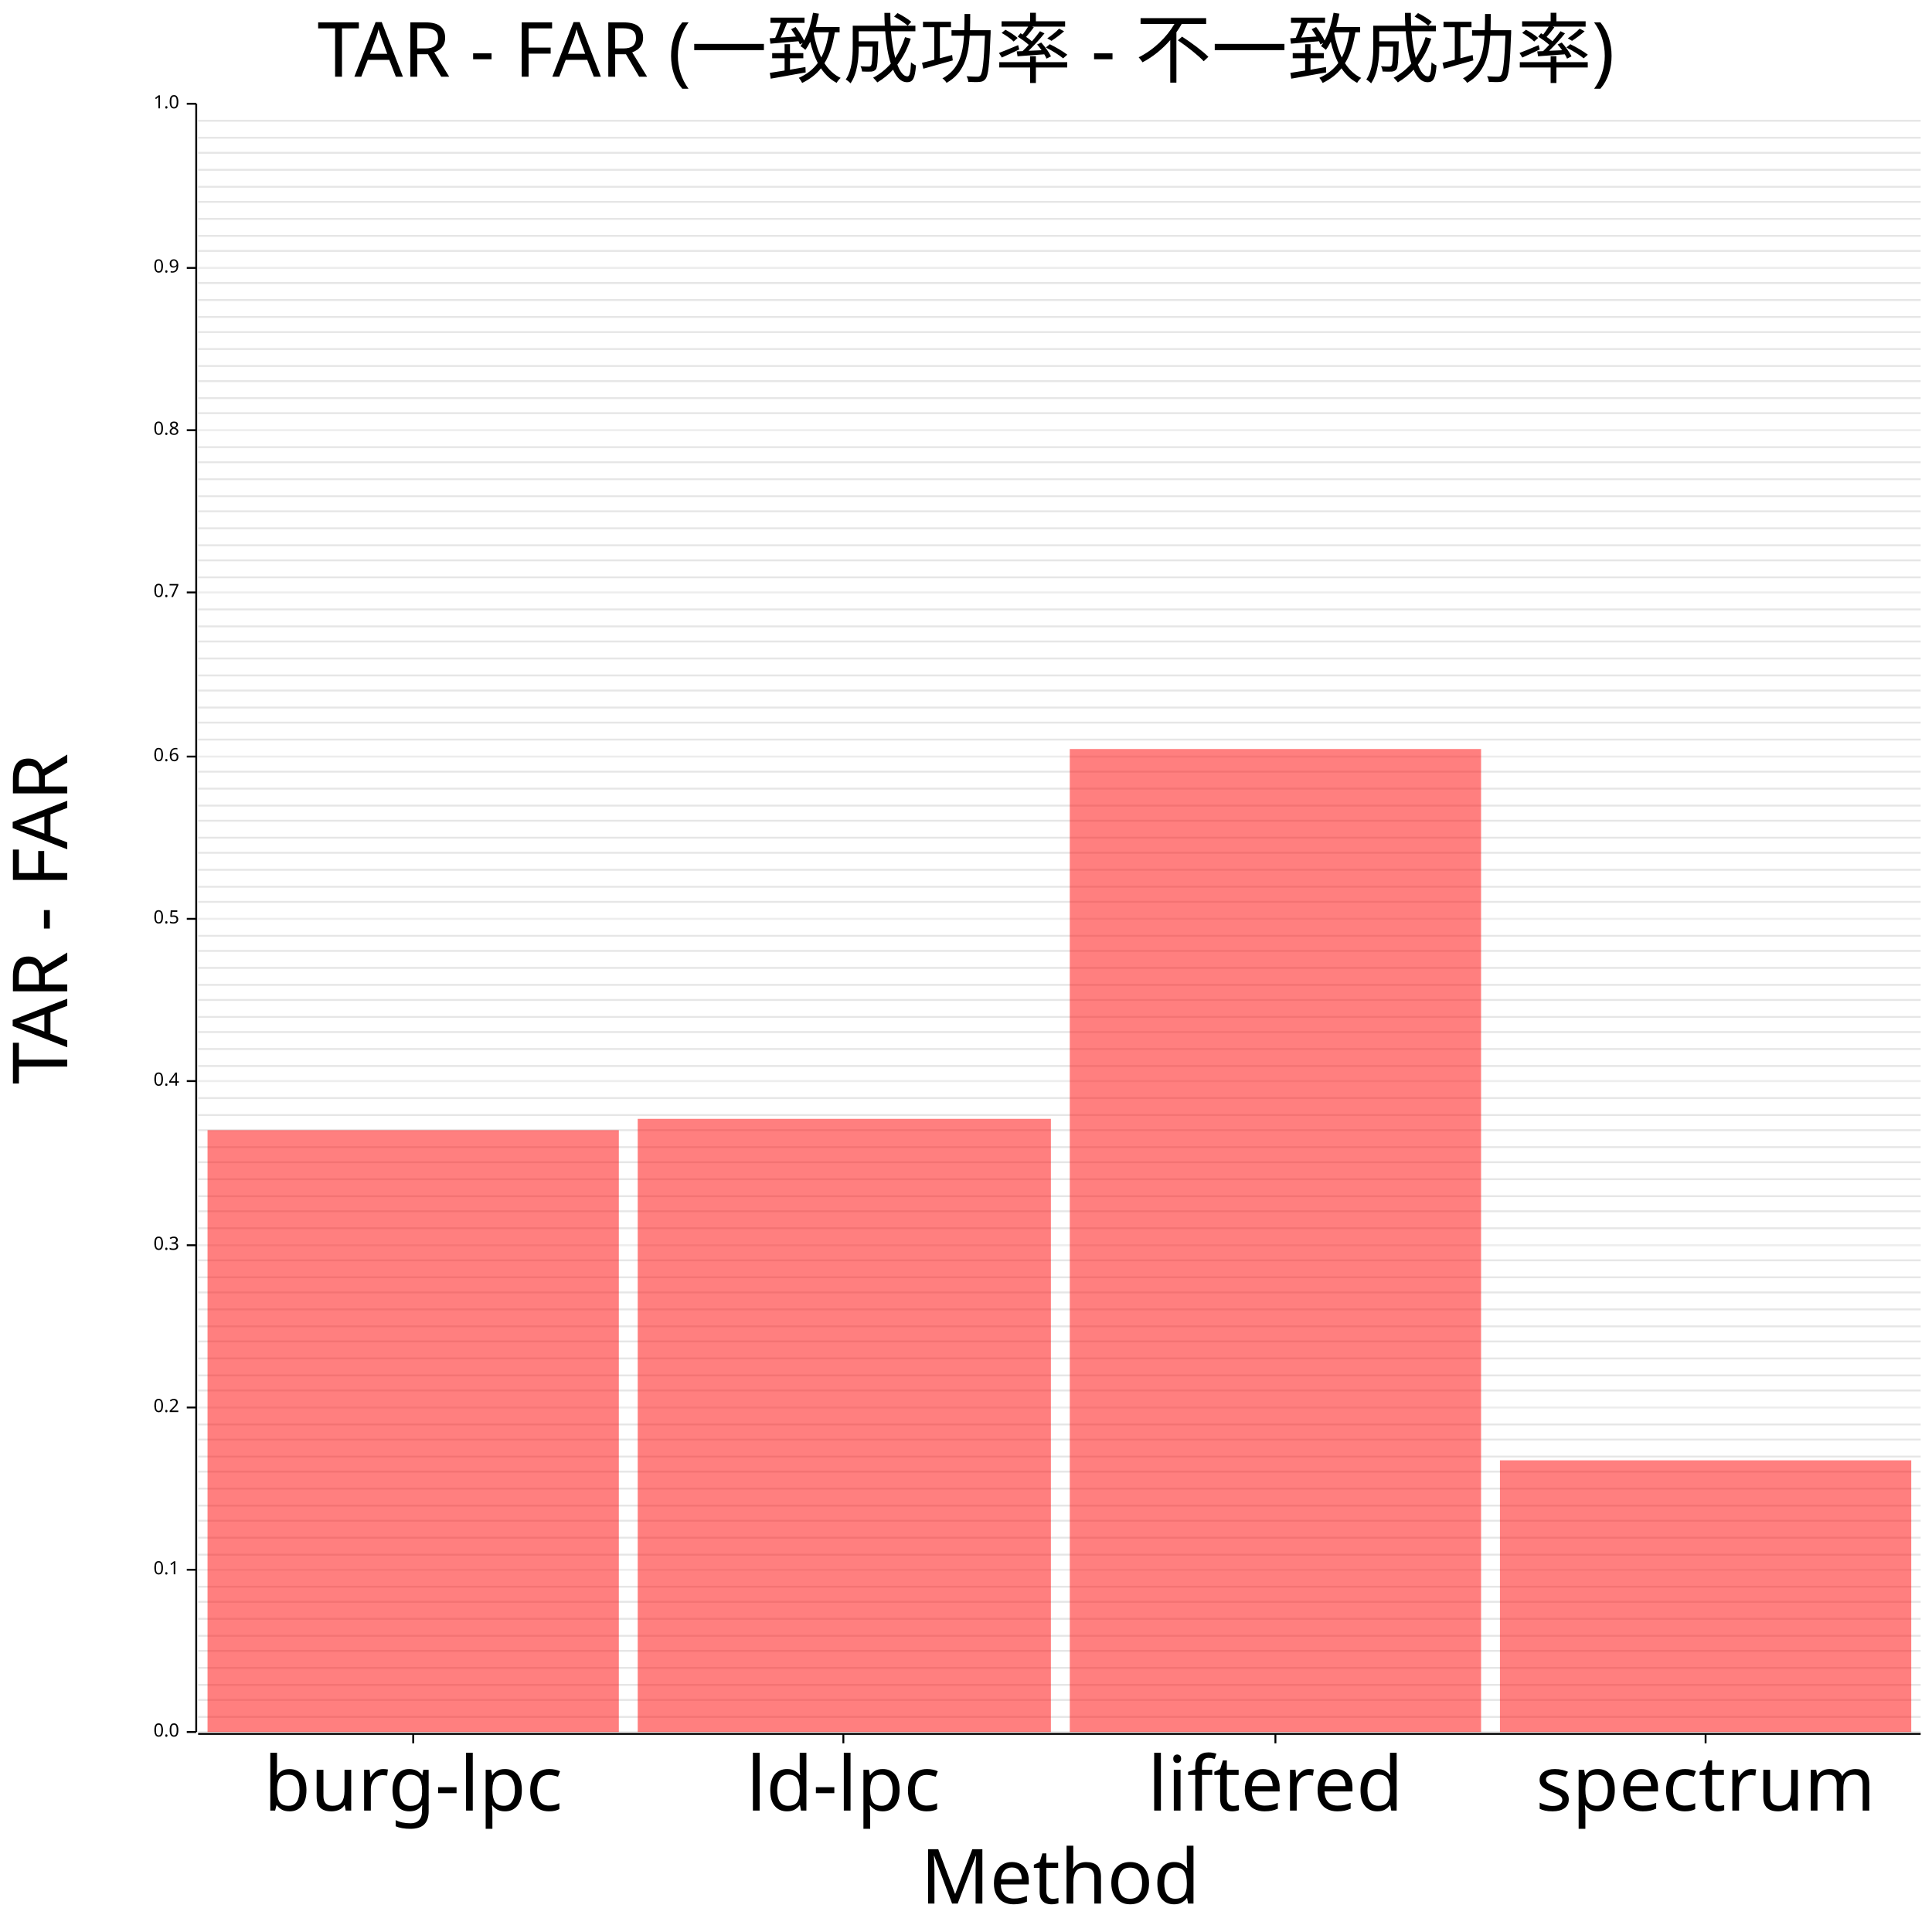
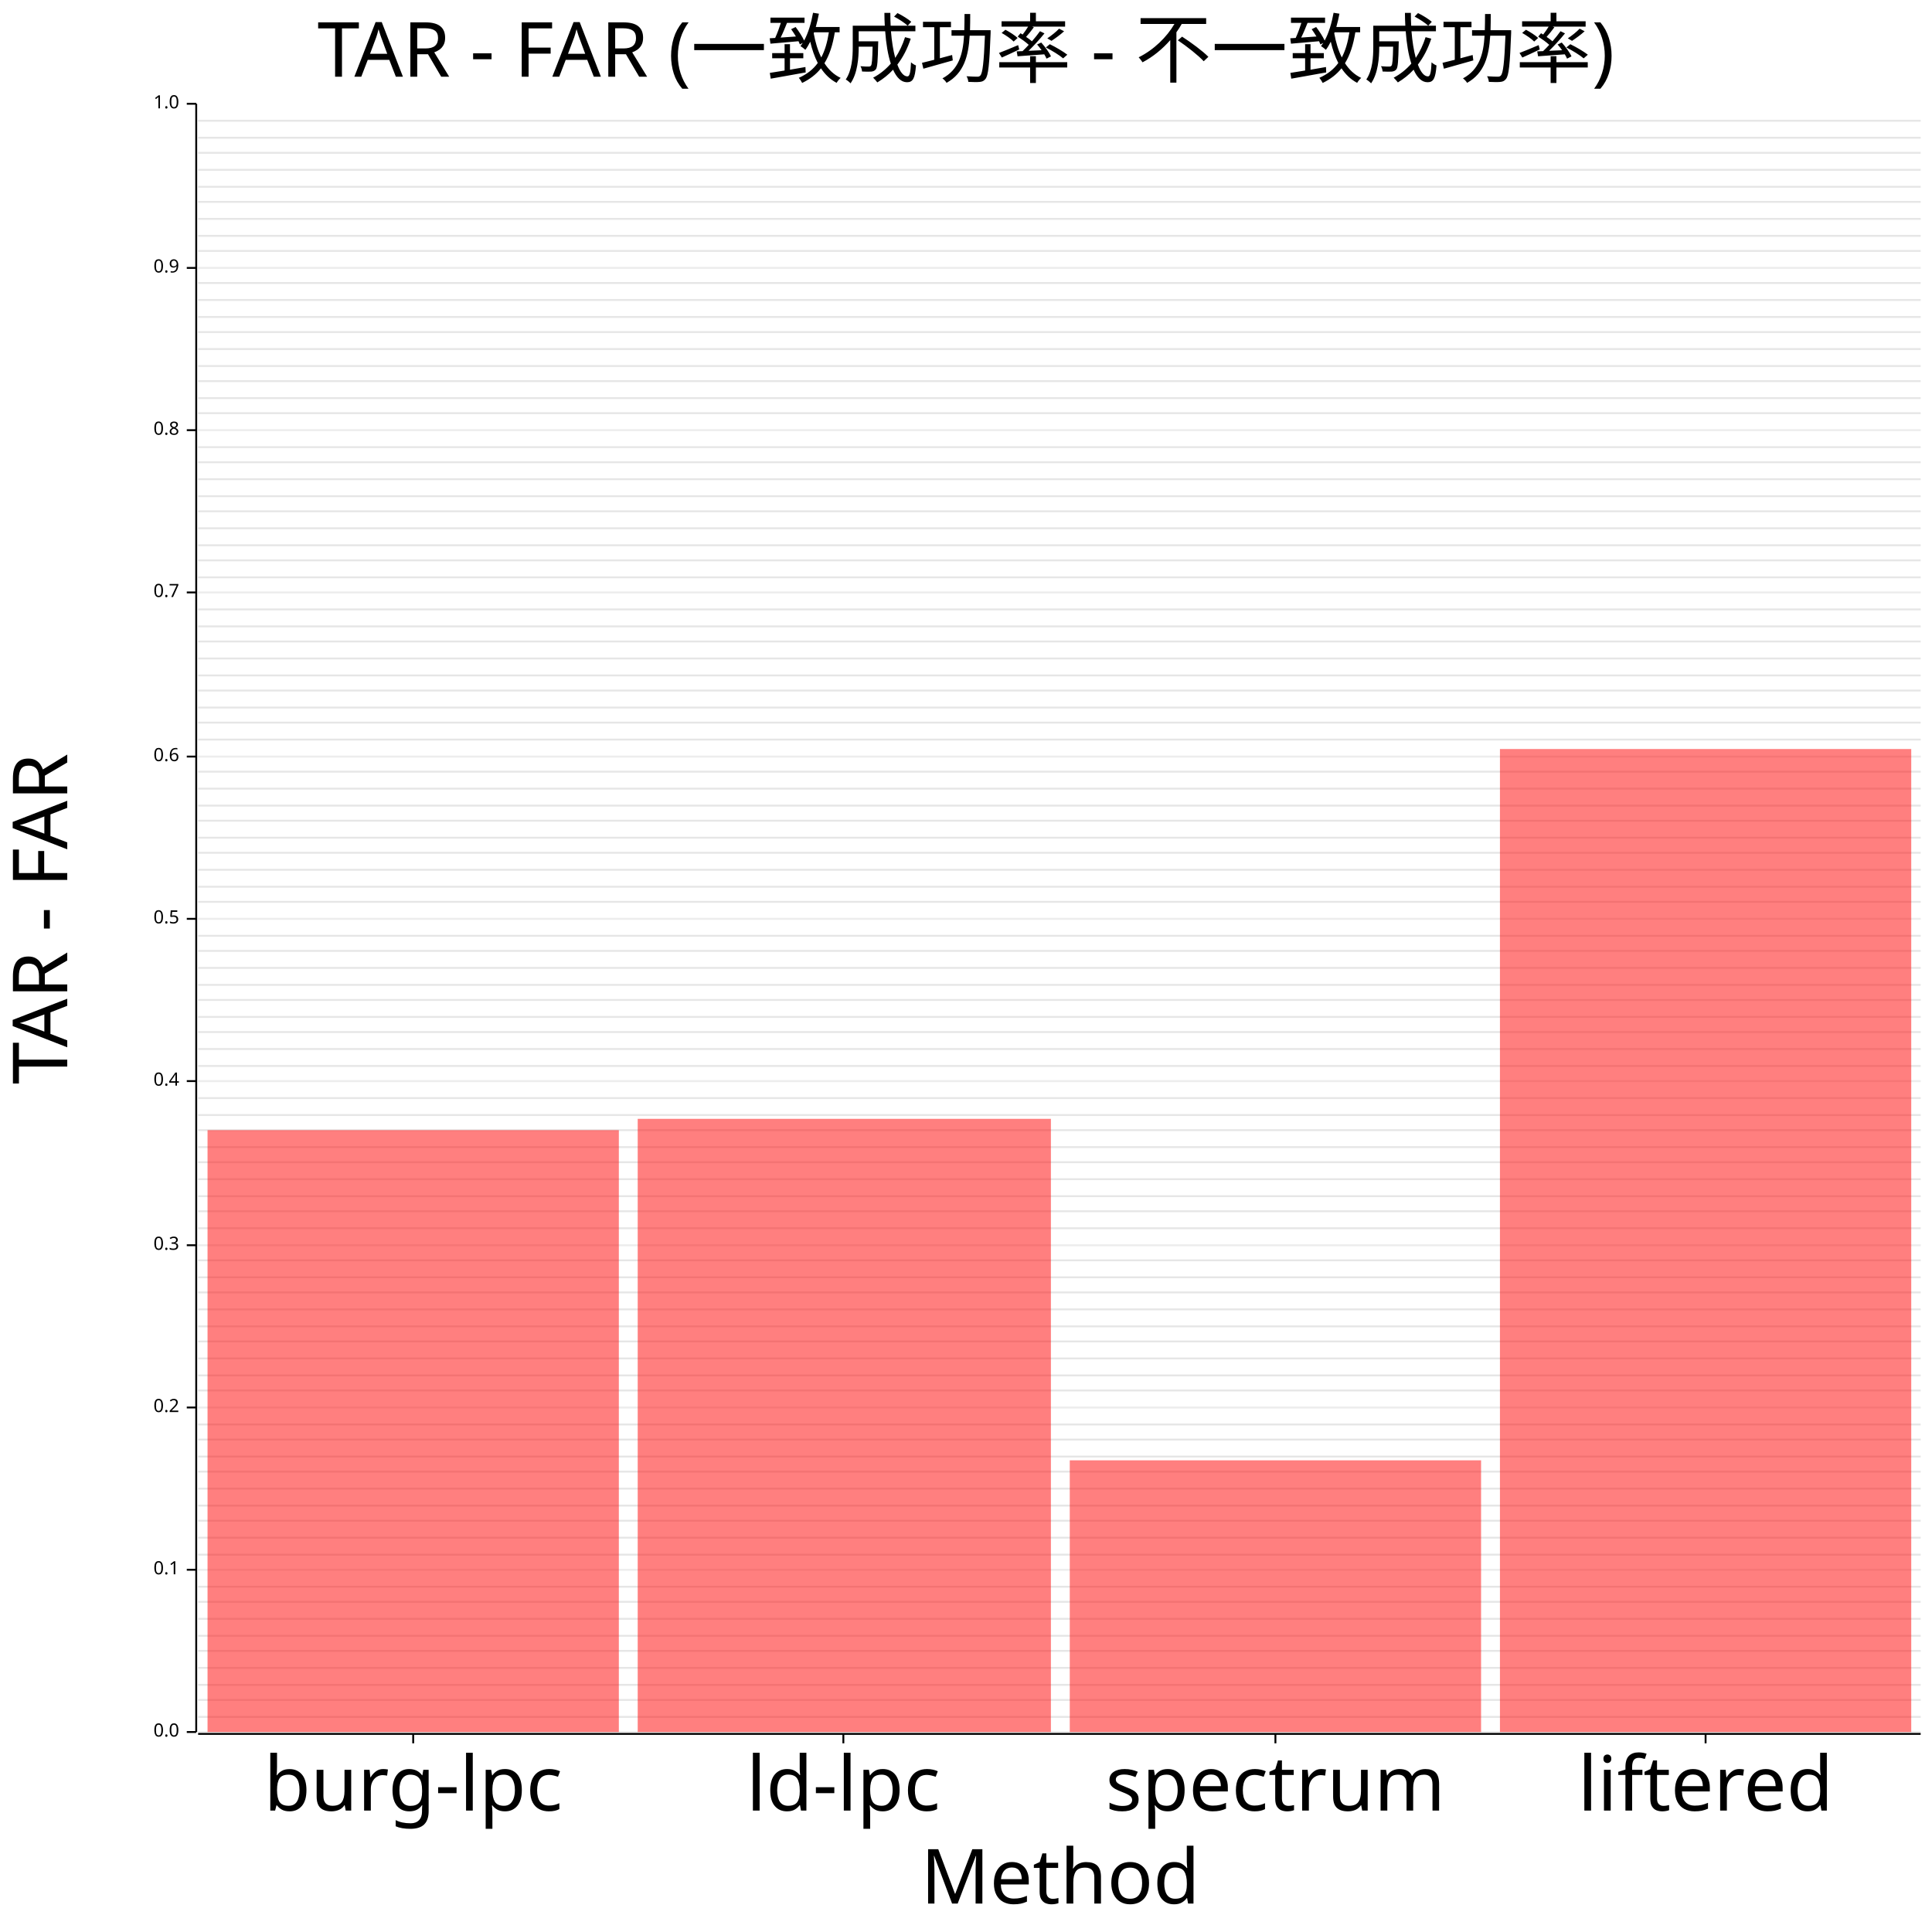
<svg xmlns="http://www.w3.org/2000/svg" width="1024" height="1024" viewBox="0 0 1024 1024">
  <rect x="0" y="0" width="1024" height="1024" opacity="1" fill="#FFFFFF" stroke="none" />
  <text x="512" y="10" dy="0.76em" text-anchor="middle" font-family="sans-serif" font-size="40.323" opacity="1" fill="#000000">
TAR - FAR (一致成功率 - 不一致成功率)
</text>
  <line opacity="0.1" stroke="#000000" stroke-width="1" x1="105" y1="918" x2="1018" y2="918" />
  <line opacity="0.1" stroke="#000000" stroke-width="1" x1="105" y1="910" x2="1018" y2="910" />
  <line opacity="0.1" stroke="#000000" stroke-width="1" x1="105" y1="901" x2="1018" y2="901" />
  <line opacity="0.1" stroke="#000000" stroke-width="1" x1="105" y1="893" x2="1018" y2="893" />
  <line opacity="0.1" stroke="#000000" stroke-width="1" x1="105" y1="884" x2="1018" y2="884" />
  <line opacity="0.1" stroke="#000000" stroke-width="1" x1="105" y1="875" x2="1018" y2="875" />
  <line opacity="0.1" stroke="#000000" stroke-width="1" x1="105" y1="867" x2="1018" y2="867" />
  <line opacity="0.1" stroke="#000000" stroke-width="1" x1="105" y1="858" x2="1018" y2="858" />
  <line opacity="0.1" stroke="#000000" stroke-width="1" x1="105" y1="849" x2="1018" y2="849" />
  <line opacity="0.1" stroke="#000000" stroke-width="1" x1="105" y1="841" x2="1018" y2="841" />
  <line opacity="0.1" stroke="#000000" stroke-width="1" x1="105" y1="832" x2="1018" y2="832" />
  <line opacity="0.1" stroke="#000000" stroke-width="1" x1="105" y1="824" x2="1018" y2="824" />
  <line opacity="0.1" stroke="#000000" stroke-width="1" x1="105" y1="815" x2="1018" y2="815" />
  <line opacity="0.1" stroke="#000000" stroke-width="1" x1="105" y1="806" x2="1018" y2="806" />
  <line opacity="0.1" stroke="#000000" stroke-width="1" x1="105" y1="798" x2="1018" y2="798" />
  <line opacity="0.1" stroke="#000000" stroke-width="1" x1="105" y1="789" x2="1018" y2="789" />
  <line opacity="0.1" stroke="#000000" stroke-width="1" x1="105" y1="780" x2="1018" y2="780" />
  <line opacity="0.1" stroke="#000000" stroke-width="1" x1="105" y1="772" x2="1018" y2="772" />
  <line opacity="0.1" stroke="#000000" stroke-width="1" x1="105" y1="763" x2="1018" y2="763" />
  <line opacity="0.1" stroke="#000000" stroke-width="1" x1="105" y1="755" x2="1018" y2="755" />
  <line opacity="0.1" stroke="#000000" stroke-width="1" x1="105" y1="746" x2="1018" y2="746" />
  <line opacity="0.1" stroke="#000000" stroke-width="1" x1="105" y1="737" x2="1018" y2="737" />
  <line opacity="0.1" stroke="#000000" stroke-width="1" x1="105" y1="729" x2="1018" y2="729" />
  <line opacity="0.1" stroke="#000000" stroke-width="1" x1="105" y1="720" x2="1018" y2="720" />
  <line opacity="0.1" stroke="#000000" stroke-width="1" x1="105" y1="711" x2="1018" y2="711" />
  <line opacity="0.1" stroke="#000000" stroke-width="1" x1="105" y1="703" x2="1018" y2="703" />
  <line opacity="0.1" stroke="#000000" stroke-width="1" x1="105" y1="694" x2="1018" y2="694" />
  <line opacity="0.1" stroke="#000000" stroke-width="1" x1="105" y1="685" x2="1018" y2="685" />
  <line opacity="0.1" stroke="#000000" stroke-width="1" x1="105" y1="677" x2="1018" y2="677" />
  <line opacity="0.1" stroke="#000000" stroke-width="1" x1="105" y1="668" x2="1018" y2="668" />
  <line opacity="0.1" stroke="#000000" stroke-width="1" x1="105" y1="660" x2="1018" y2="660" />
  <line opacity="0.1" stroke="#000000" stroke-width="1" x1="105" y1="651" x2="1018" y2="651" />
  <line opacity="0.1" stroke="#000000" stroke-width="1" x1="105" y1="642" x2="1018" y2="642" />
  <line opacity="0.1" stroke="#000000" stroke-width="1" x1="105" y1="634" x2="1018" y2="634" />
  <line opacity="0.1" stroke="#000000" stroke-width="1" x1="105" y1="625" x2="1018" y2="625" />
  <line opacity="0.1" stroke="#000000" stroke-width="1" x1="105" y1="616" x2="1018" y2="616" />
  <line opacity="0.1" stroke="#000000" stroke-width="1" x1="105" y1="608" x2="1018" y2="608" />
  <line opacity="0.1" stroke="#000000" stroke-width="1" x1="105" y1="599" x2="1018" y2="599" />
  <line opacity="0.1" stroke="#000000" stroke-width="1" x1="105" y1="591" x2="1018" y2="591" />
  <line opacity="0.1" stroke="#000000" stroke-width="1" x1="105" y1="582" x2="1018" y2="582" />
  <line opacity="0.1" stroke="#000000" stroke-width="1" x1="105" y1="573" x2="1018" y2="573" />
  <line opacity="0.1" stroke="#000000" stroke-width="1" x1="105" y1="565" x2="1018" y2="565" />
  <line opacity="0.1" stroke="#000000" stroke-width="1" x1="105" y1="556" x2="1018" y2="556" />
  <line opacity="0.1" stroke="#000000" stroke-width="1" x1="105" y1="547" x2="1018" y2="547" />
  <line opacity="0.1" stroke="#000000" stroke-width="1" x1="105" y1="539" x2="1018" y2="539" />
  <line opacity="0.1" stroke="#000000" stroke-width="1" x1="105" y1="530" x2="1018" y2="530" />
  <line opacity="0.1" stroke="#000000" stroke-width="1" x1="105" y1="522" x2="1018" y2="522" />
  <line opacity="0.1" stroke="#000000" stroke-width="1" x1="105" y1="513" x2="1018" y2="513" />
  <line opacity="0.1" stroke="#000000" stroke-width="1" x1="105" y1="504" x2="1018" y2="504" />
  <line opacity="0.1" stroke="#000000" stroke-width="1" x1="105" y1="496" x2="1018" y2="496" />
  <line opacity="0.1" stroke="#000000" stroke-width="1" x1="105" y1="487" x2="1018" y2="487" />
  <line opacity="0.1" stroke="#000000" stroke-width="1" x1="105" y1="478" x2="1018" y2="478" />
  <line opacity="0.1" stroke="#000000" stroke-width="1" x1="105" y1="470" x2="1018" y2="470" />
  <line opacity="0.1" stroke="#000000" stroke-width="1" x1="105" y1="461" x2="1018" y2="461" />
  <line opacity="0.1" stroke="#000000" stroke-width="1" x1="105" y1="452" x2="1018" y2="452" />
  <line opacity="0.1" stroke="#000000" stroke-width="1" x1="105" y1="444" x2="1018" y2="444" />
  <line opacity="0.1" stroke="#000000" stroke-width="1" x1="105" y1="435" x2="1018" y2="435" />
  <line opacity="0.1" stroke="#000000" stroke-width="1" x1="105" y1="427" x2="1018" y2="427" />
  <line opacity="0.1" stroke="#000000" stroke-width="1" x1="105" y1="418" x2="1018" y2="418" />
  <line opacity="0.1" stroke="#000000" stroke-width="1" x1="105" y1="409" x2="1018" y2="409" />
  <line opacity="0.1" stroke="#000000" stroke-width="1" x1="105" y1="401" x2="1018" y2="401" />
  <line opacity="0.1" stroke="#000000" stroke-width="1" x1="105" y1="392" x2="1018" y2="392" />
  <line opacity="0.1" stroke="#000000" stroke-width="1" x1="105" y1="383" x2="1018" y2="383" />
  <line opacity="0.1" stroke="#000000" stroke-width="1" x1="105" y1="375" x2="1018" y2="375" />
  <line opacity="0.1" stroke="#000000" stroke-width="1" x1="105" y1="366" x2="1018" y2="366" />
  <line opacity="0.1" stroke="#000000" stroke-width="1" x1="105" y1="358" x2="1018" y2="358" />
  <line opacity="0.1" stroke="#000000" stroke-width="1" x1="105" y1="349" x2="1018" y2="349" />
  <line opacity="0.1" stroke="#000000" stroke-width="1" x1="105" y1="340" x2="1018" y2="340" />
  <line opacity="0.1" stroke="#000000" stroke-width="1" x1="105" y1="332" x2="1018" y2="332" />
  <line opacity="0.1" stroke="#000000" stroke-width="1" x1="105" y1="323" x2="1018" y2="323" />
  <line opacity="0.1" stroke="#000000" stroke-width="1" x1="105" y1="314" x2="1018" y2="314" />
  <line opacity="0.1" stroke="#000000" stroke-width="1" x1="105" y1="306" x2="1018" y2="306" />
  <line opacity="0.1" stroke="#000000" stroke-width="1" x1="105" y1="297" x2="1018" y2="297" />
  <line opacity="0.1" stroke="#000000" stroke-width="1" x1="105" y1="289" x2="1018" y2="289" />
  <line opacity="0.1" stroke="#000000" stroke-width="1" x1="105" y1="280" x2="1018" y2="280" />
  <line opacity="0.1" stroke="#000000" stroke-width="1" x1="105" y1="271" x2="1018" y2="271" />
  <line opacity="0.1" stroke="#000000" stroke-width="1" x1="105" y1="263" x2="1018" y2="263" />
  <line opacity="0.1" stroke="#000000" stroke-width="1" x1="105" y1="254" x2="1018" y2="254" />
  <line opacity="0.1" stroke="#000000" stroke-width="1" x1="105" y1="245" x2="1018" y2="245" />
  <line opacity="0.1" stroke="#000000" stroke-width="1" x1="105" y1="237" x2="1018" y2="237" />
  <line opacity="0.1" stroke="#000000" stroke-width="1" x1="105" y1="228" x2="1018" y2="228" />
  <line opacity="0.1" stroke="#000000" stroke-width="1" x1="105" y1="219" x2="1018" y2="219" />
  <line opacity="0.1" stroke="#000000" stroke-width="1" x1="105" y1="211" x2="1018" y2="211" />
  <line opacity="0.1" stroke="#000000" stroke-width="1" x1="105" y1="202" x2="1018" y2="202" />
  <line opacity="0.1" stroke="#000000" stroke-width="1" x1="105" y1="194" x2="1018" y2="194" />
  <line opacity="0.1" stroke="#000000" stroke-width="1" x1="105" y1="185" x2="1018" y2="185" />
  <line opacity="0.1" stroke="#000000" stroke-width="1" x1="105" y1="176" x2="1018" y2="176" />
  <line opacity="0.1" stroke="#000000" stroke-width="1" x1="105" y1="168" x2="1018" y2="168" />
  <line opacity="0.1" stroke="#000000" stroke-width="1" x1="105" y1="159" x2="1018" y2="159" />
  <line opacity="0.1" stroke="#000000" stroke-width="1" x1="105" y1="150" x2="1018" y2="150" />
  <line opacity="0.1" stroke="#000000" stroke-width="1" x1="105" y1="142" x2="1018" y2="142" />
  <line opacity="0.1" stroke="#000000" stroke-width="1" x1="105" y1="133" x2="1018" y2="133" />
  <line opacity="0.1" stroke="#000000" stroke-width="1" x1="105" y1="125" x2="1018" y2="125" />
  <line opacity="0.1" stroke="#000000" stroke-width="1" x1="105" y1="116" x2="1018" y2="116" />
  <line opacity="0.1" stroke="#000000" stroke-width="1" x1="105" y1="107" x2="1018" y2="107" />
  <line opacity="0.1" stroke="#000000" stroke-width="1" x1="105" y1="99" x2="1018" y2="99" />
  <line opacity="0.1" stroke="#000000" stroke-width="1" x1="105" y1="90" x2="1018" y2="90" />
  <line opacity="0.1" stroke="#000000" stroke-width="1" x1="105" y1="81" x2="1018" y2="81" />
  <line opacity="0.1" stroke="#000000" stroke-width="1" x1="105" y1="73" x2="1018" y2="73" />
  <line opacity="0.1" stroke="#000000" stroke-width="1" x1="105" y1="64" x2="1018" y2="64" />
  <text x="5" y="487" dy="0.76em" text-anchor="middle" font-family="sans-serif" font-size="40.323" opacity="1" fill="#000000" transform="rotate(270, 5, 487)">
TAR - FAR
</text>
  <text x="562" y="1019" dy="-0.5ex" text-anchor="middle" font-family="sans-serif" font-size="40.323" opacity="1" fill="#000000">
Method
</text>
  <line opacity="0.3" stroke="#FFFFFF" stroke-width="1" x1="105" y1="918" x2="1018" y2="918" />
  <line opacity="0.3" stroke="#FFFFFF" stroke-width="1" x1="105" y1="832" x2="1018" y2="832" />
  <line opacity="0.3" stroke="#FFFFFF" stroke-width="1" x1="105" y1="746" x2="1018" y2="746" />
  <line opacity="0.3" stroke="#FFFFFF" stroke-width="1" x1="105" y1="660" x2="1018" y2="660" />
  <line opacity="0.3" stroke="#FFFFFF" stroke-width="1" x1="105" y1="573" x2="1018" y2="573" />
  <line opacity="0.3" stroke="#FFFFFF" stroke-width="1" x1="105" y1="487" x2="1018" y2="487" />
  <line opacity="0.3" stroke="#FFFFFF" stroke-width="1" x1="105" y1="401" x2="1018" y2="401" />
  <line opacity="0.3" stroke="#FFFFFF" stroke-width="1" x1="105" y1="314" x2="1018" y2="314" />
  <line opacity="0.3" stroke="#FFFFFF" stroke-width="1" x1="105" y1="228" x2="1018" y2="228" />
  <line opacity="0.3" stroke="#FFFFFF" stroke-width="1" x1="105" y1="142" x2="1018" y2="142" />
  <line opacity="0.3" stroke="#FFFFFF" stroke-width="1" x1="105" y1="55" x2="1018" y2="55" />
  <polyline fill="none" opacity="1" stroke="#000000" stroke-width="1" points="104,55 104,918 " />
  <text x="95" y="918" dy="0.5ex" text-anchor="end" font-family="sans-serif" font-size="9.677" opacity="1" fill="#000000">
0.0
</text>
  <polyline fill="none" opacity="1" stroke="#000000" stroke-width="1" points="99,918 104,918 " />
  <text x="95" y="832" dy="0.5ex" text-anchor="end" font-family="sans-serif" font-size="9.677" opacity="1" fill="#000000">
0.1
</text>
  <polyline fill="none" opacity="1" stroke="#000000" stroke-width="1" points="99,832 104,832 " />
  <text x="95" y="746" dy="0.5ex" text-anchor="end" font-family="sans-serif" font-size="9.677" opacity="1" fill="#000000">
0.2
</text>
  <polyline fill="none" opacity="1" stroke="#000000" stroke-width="1" points="99,746 104,746 " />
  <text x="95" y="660" dy="0.5ex" text-anchor="end" font-family="sans-serif" font-size="9.677" opacity="1" fill="#000000">
0.3
</text>
  <polyline fill="none" opacity="1" stroke="#000000" stroke-width="1" points="99,660 104,660 " />
  <text x="95" y="573" dy="0.5ex" text-anchor="end" font-family="sans-serif" font-size="9.677" opacity="1" fill="#000000">
0.4
</text>
  <polyline fill="none" opacity="1" stroke="#000000" stroke-width="1" points="99,573 104,573 " />
  <text x="95" y="487" dy="0.5ex" text-anchor="end" font-family="sans-serif" font-size="9.677" opacity="1" fill="#000000">
0.5
</text>
  <polyline fill="none" opacity="1" stroke="#000000" stroke-width="1" points="99,487 104,487 " />
  <text x="95" y="401" dy="0.5ex" text-anchor="end" font-family="sans-serif" font-size="9.677" opacity="1" fill="#000000">
0.6
</text>
  <polyline fill="none" opacity="1" stroke="#000000" stroke-width="1" points="99,401 104,401 " />
  <text x="95" y="314" dy="0.5ex" text-anchor="end" font-family="sans-serif" font-size="9.677" opacity="1" fill="#000000">
0.7
</text>
  <polyline fill="none" opacity="1" stroke="#000000" stroke-width="1" points="99,314 104,314 " />
  <text x="95" y="228" dy="0.5ex" text-anchor="end" font-family="sans-serif" font-size="9.677" opacity="1" fill="#000000">
0.8
</text>
  <polyline fill="none" opacity="1" stroke="#000000" stroke-width="1" points="99,228 104,228 " />
  <text x="95" y="142" dy="0.5ex" text-anchor="end" font-family="sans-serif" font-size="9.677" opacity="1" fill="#000000">
0.9
</text>
  <polyline fill="none" opacity="1" stroke="#000000" stroke-width="1" points="99,142 104,142 " />
  <text x="95" y="55" dy="0.5ex" text-anchor="end" font-family="sans-serif" font-size="9.677" opacity="1" fill="#000000">
1.0
</text>
  <polyline fill="none" opacity="1" stroke="#000000" stroke-width="1" points="99,55 104,55 " />
  <polyline fill="none" opacity="1" stroke="#000000" stroke-width="1" points="105,919 1018,919 " />
  <text x="219" y="929" dy="0.76em" text-anchor="middle" font-family="sans-serif" font-size="40.323" opacity="1" fill="#000000">
burg-lpc
</text>
  <polyline fill="none" opacity="1" stroke="#000000" stroke-width="1" points="219,919 219,924 " />
  <text x="447" y="929" dy="0.76em" text-anchor="middle" font-family="sans-serif" font-size="40.323" opacity="1" fill="#000000">
ld-lpc
</text>
  <polyline fill="none" opacity="1" stroke="#000000" stroke-width="1" points="447,919 447,924 " />
  <text x="676" y="929" dy="0.76em" text-anchor="middle" font-family="sans-serif" font-size="40.323" opacity="1" fill="#000000">
- liftered
+ spectrum
</text>
  <polyline fill="none" opacity="1" stroke="#000000" stroke-width="1" points="676,919 676,924 " />
  <text x="904" y="929" dy="0.76em" text-anchor="middle" font-family="sans-serif" font-size="40.323" opacity="1" fill="#000000">
- spectrum
+ liftered
</text>
  <polyline fill="none" opacity="1" stroke="#000000" stroke-width="1" points="904,919 904,924 " />
-   <rect x="567" y="397" width="218" height="521" opacity="0.5" fill="#FF0000" stroke="none" />
+   <rect x="795" y="397" width="218" height="521" opacity="0.5" fill="#FF0000" stroke="none" />
  <rect x="338" y="593" width="219" height="325" opacity="0.5" fill="#FF0000" stroke="none" />
+   <rect x="567" y="774" width="218" height="144" opacity="0.5" fill="#FF0000" stroke="none" />
  <rect x="110" y="599" width="218" height="319" opacity="0.5" fill="#FF0000" stroke="none" />
-   <rect x="795" y="774" width="218" height="144" opacity="0.5" fill="#FF0000" stroke="none" />
</svg>
